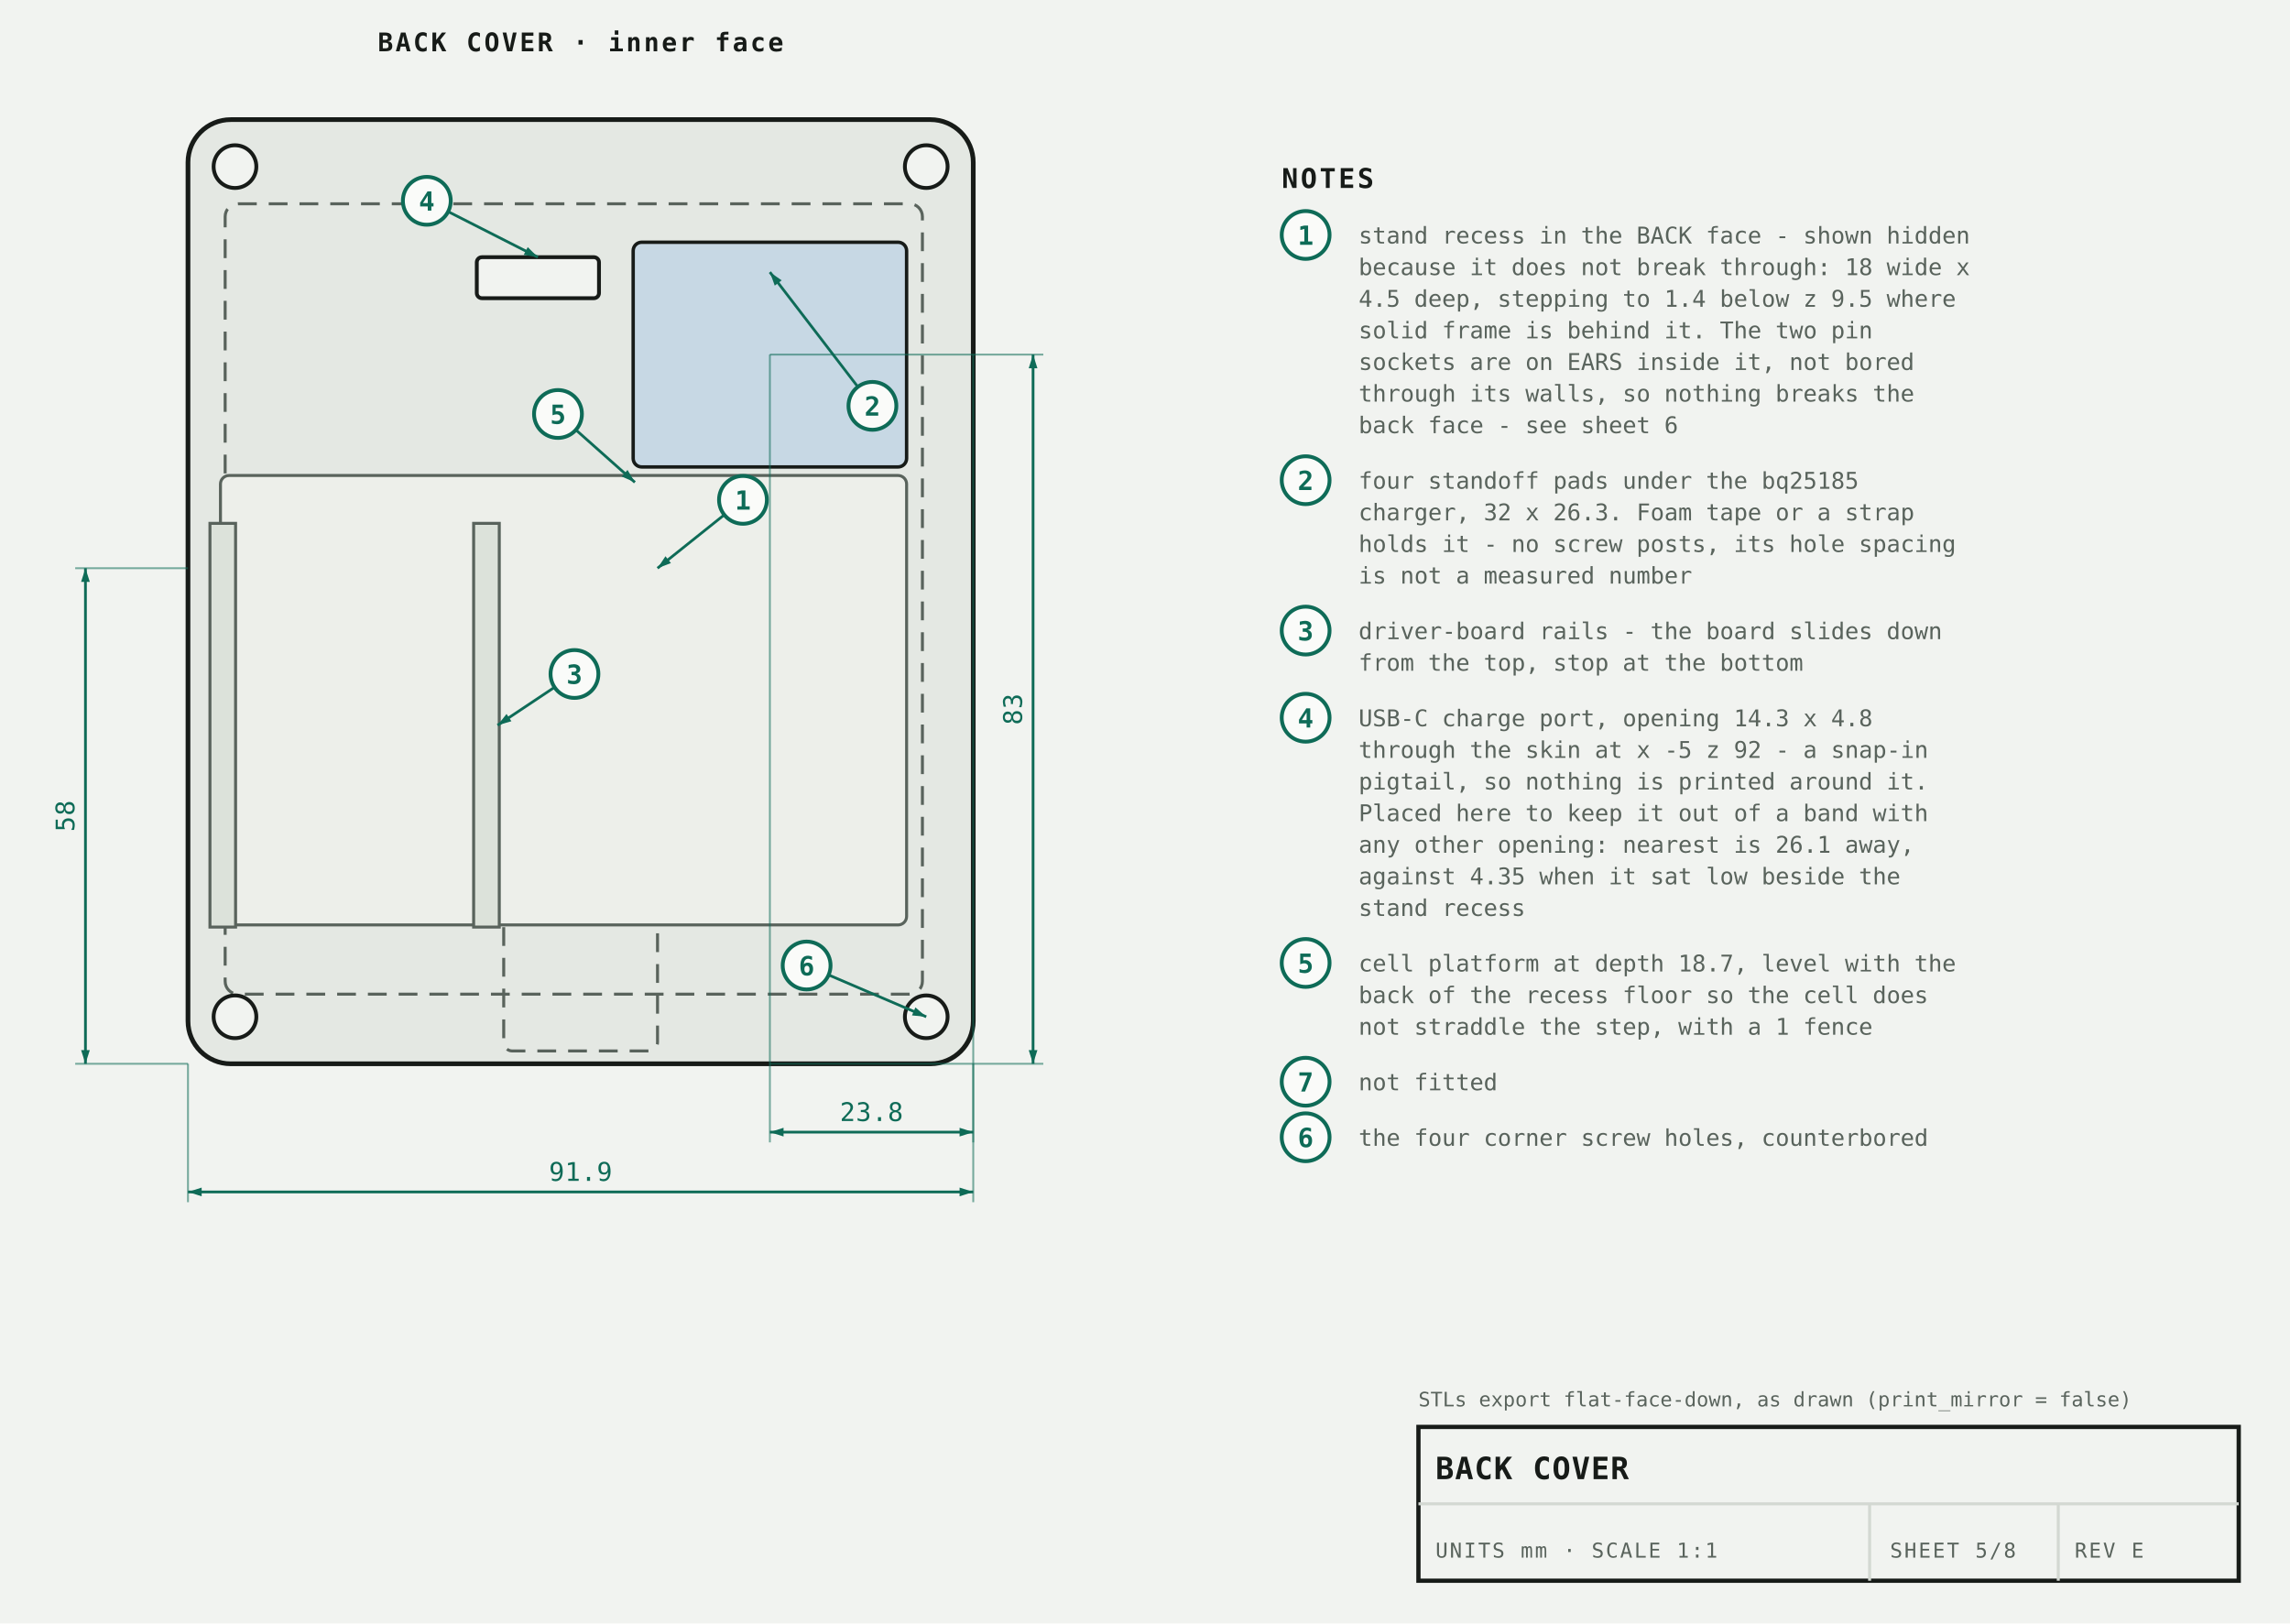
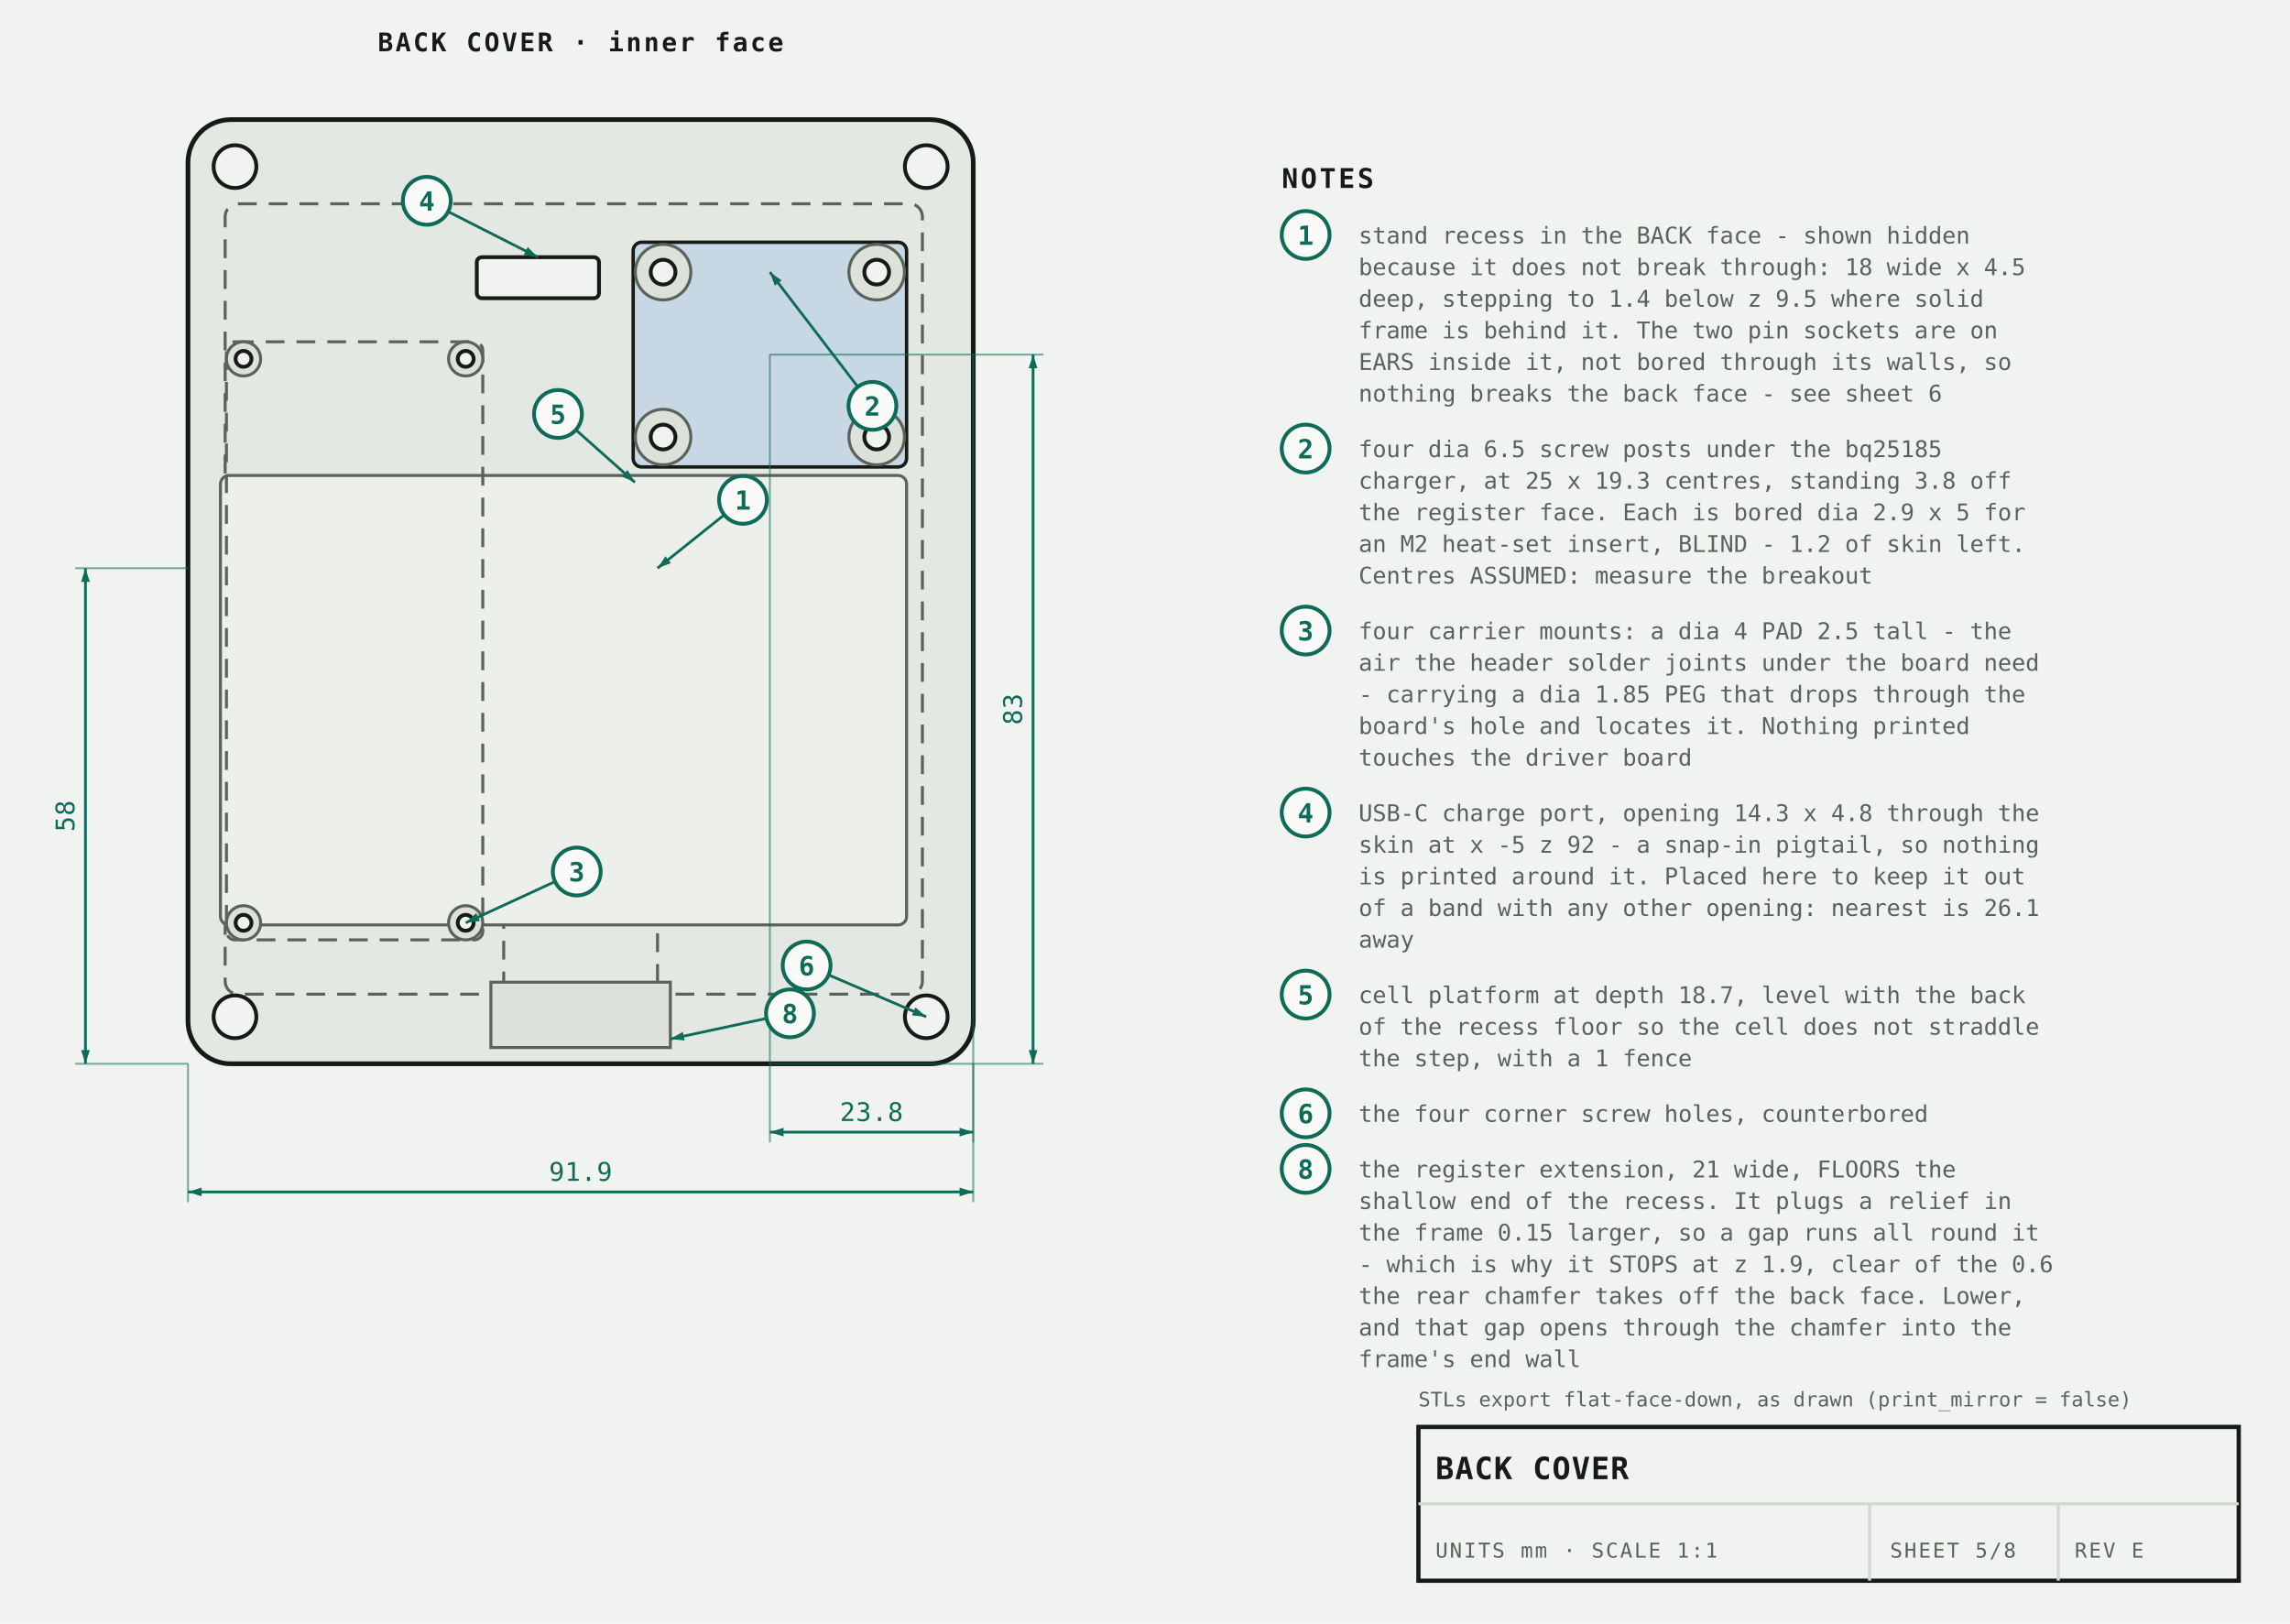
<svg xmlns="http://www.w3.org/2000/svg" class="dwg" width="1072" height="760" id="s5" viewBox="0 0 268 190" role="img">
  <style>
svg{font-family:"IBM Plex Mono",ui-monospace,monospace}
.bg{fill:#F1F3F0;stroke:none}
.part{fill:#E4E8E3;stroke:#171B18;stroke-width:.55}
.edge{fill:none;stroke:#171B18;stroke-width:.5}
.inkline{fill:none;stroke:#171B18;stroke-width:1.1}
.ghost{fill:none;stroke:#D3D8D2;stroke-width:.45}
.hid{fill:none;stroke:#59635C;stroke-width:.35;stroke-dasharray:2.2 1.4}
.cl{fill:none;stroke:#59635C;stroke-width:.28;stroke-dasharray:6 1.6 1 1.6;opacity:.75}
.cut{fill:#F1F3F0;stroke:#171B18;stroke-width:.45}
.ink{fill:#171B18;opacity:.86;stroke:none}
.glass{fill:#D9E4E6;stroke:#171B18;stroke-width:.4}
.pcb{fill:#CBDCCF;stroke:#171B18;stroke-width:.45}
.cell{fill:#D2D6D8;stroke:#171B18;stroke-width:.45}
.chg{fill:#C7D8E4;stroke:#171B18;stroke-width:.4}
.plat{fill:#EDEFEA;stroke:#59635C;stroke-width:.35}
.boss{fill:#DCE2DA;stroke:#59635C;stroke-width:.35}
.pad{fill:#D8DED6;stroke:#59635C;stroke-width:.35}
.voidfill{fill:#E7EAE5;stroke:#59635C;stroke-width:.35}
.warn{fill:none;stroke:#A8631A;stroke-width:.6;stroke-dasharray:2 1.2}
.wire{fill:none;stroke:#171B18;stroke-width:.62;stroke-linejoin:round}
.wire.ntc{stroke:#A8631A}
.clash{fill:#A8631A;fill-opacity:.30;stroke:#A8631A;stroke-width:.7}
.clashtxt{fill:#A8631A;font-weight:600;letter-spacing:.02em}
.res{fill:#FAFBF9;stroke:#171B18;stroke-width:.5}
.leg{stroke:#171B18;stroke-width:2.6;stroke-linecap:round;fill:none}
.table{stroke:#59635C;stroke-width:.6}
.com{fill:#A8631A;stroke:#171B18;stroke-width:.3}
.hl{stroke:#D3D8D2;stroke-width:.3;fill:none}
.hatch{opacity:.9}
.dim{fill:none;stroke:#0E6B57;stroke-width:.32}
.ext{fill:none;stroke:#0E6B57;stroke-width:.22;opacity:.55}
.arrow{fill:#0E6B57;stroke:none}
.dimtxt{fill:#0E6B57;letter-spacing:.02em}
.note{fill:#59635C}
.val{fill:#171B18;font-weight:600}
.val.warn{fill:#A8631A;stroke:none}
.balloon{fill:#FAFBF9;stroke:#0E6B57;stroke-width:.45}
.baltxt{fill:#0E6B57;font-weight:600;text-anchor:middle}
.vlabel{fill:#171B18;font-weight:600;letter-spacing:.09em}
.cmp{fill:#171B18;font-weight:600}
.cmpsub{fill:#59635C}
.tbframe{fill:none;stroke:#171B18;stroke-width:.5}
.tbrule{stroke:#D3D8D2;stroke-width:.35;fill:none}
.tbname{fill:#171B18;font-weight:700;letter-spacing:.03em}
.tbmeta{fill:#59635C;letter-spacing:.09em}
@media (prefers-color-scheme:dark){
svg{font-family:"IBM Plex Mono",ui-monospace,monospace}
.bg{fill:#0F1211;stroke:none}
.part{fill:#232A26;stroke:#E8ECE7;stroke-width:.55}
.edge{fill:none;stroke:#E8ECE7;stroke-width:.5}
.inkline{fill:none;stroke:#E8ECE7;stroke-width:1.1}
.ghost{fill:none;stroke:#2C332E;stroke-width:.45}
.hid{fill:none;stroke:#93A099;stroke-width:.35;stroke-dasharray:2.2 1.4}
.cl{fill:none;stroke:#93A099;stroke-width:.28;stroke-dasharray:6 1.6 1 1.6;opacity:.75}
.cut{fill:#0F1211;stroke:#E8ECE7;stroke-width:.45}
.ink{fill:#E8ECE7;opacity:.86;stroke:none}
.glass{fill:#243233;stroke:#E8ECE7;stroke-width:.4}
.pcb{fill:#1F3327;stroke:#E8ECE7;stroke-width:.45}
.cell{fill:#2A3033;stroke:#E8ECE7;stroke-width:.45}
.chg{fill:#1E2E3A;stroke:#E8ECE7;stroke-width:.4}
.plat{fill:#1C221E;stroke:#93A099;stroke-width:.35}
.boss{fill:#28302B;stroke:#93A099;stroke-width:.35}
.pad{fill:#2A322C;stroke:#93A099;stroke-width:.35}
.voidfill{fill:#101413;stroke:#93A099;stroke-width:.35}
.warn{fill:none;stroke:#E0A64B;stroke-width:.6;stroke-dasharray:2 1.2}
.wire{fill:none;stroke:#E8ECE7;stroke-width:.62;stroke-linejoin:round}
.wire.ntc{stroke:#E0A64B}
.clash{fill:#E0A64B;fill-opacity:.30;stroke:#E0A64B;stroke-width:.7}
.clashtxt{fill:#E0A64B;font-weight:600;letter-spacing:.02em}
.res{fill:#171B18;stroke:#E8ECE7;stroke-width:.5}
.leg{stroke:#E8ECE7;stroke-width:2.6;stroke-linecap:round;fill:none}
.table{stroke:#93A099;stroke-width:.6}
.com{fill:#E0A64B;stroke:#E8ECE7;stroke-width:.3}
.hl{stroke:#2C332E;stroke-width:.3;fill:none}
.hatch{opacity:.9}
.dim{fill:none;stroke:#57CFA9;stroke-width:.32}
.ext{fill:none;stroke:#57CFA9;stroke-width:.22;opacity:.55}
.arrow{fill:#57CFA9;stroke:none}
.dimtxt{fill:#57CFA9;letter-spacing:.02em}
.note{fill:#93A099}
.val{fill:#E8ECE7;font-weight:600}
.val.warn{fill:#E0A64B;stroke:none}
.balloon{fill:#171B18;stroke:#57CFA9;stroke-width:.45}
.baltxt{fill:#57CFA9;font-weight:600;text-anchor:middle}
.vlabel{fill:#E8ECE7;font-weight:600;letter-spacing:.09em}
.cmp{fill:#E8ECE7;font-weight:600}
.cmpsub{fill:#93A099}
.tbframe{fill:none;stroke:#E8ECE7;stroke-width:.5}
.tbrule{stroke:#2C332E;stroke-width:.35;fill:none}
.tbname{fill:#E8ECE7;font-weight:700;letter-spacing:.03em}
.tbmeta{fill:#93A099;letter-spacing:.09em}
}</style>
  <rect class="bg" x="0" y="0" width="268" height="190" />
  <rect class="part" x="22.00" y="14.00" width="91.90" height="110.50" rx="5.00" />
  <rect class="hid" x="26.35" y="23.85" width="81.60" height="92.50" rx="1.50" />
-   <rect class="hid" x="58.95" y="61.00" width="18.00" height="62.00" rx="1.00" />
+   <rect class="hid" x="58.95" y="61.00" width="18.00" height="61.00" rx="1.00" />
+   <rect class="boss" x="57.45" y="114.95" width="21.00" height="7.65" rx="0.00" />
  <rect class="boss" x="58.95" y="62.50" width="2.00" height="8.00" rx="0.00" />
  <circle class="cut" cx="59.95" cy="66.50" r="1.05" />
  <rect class="boss" x="74.95" y="62.50" width="2.00" height="8.00" rx="0.00" />
  <circle class="cut" cx="75.95" cy="66.50" r="1.05" />
  <circle class="cut" cx="27.50" cy="119.00" r="2.50" />
  <circle class="cut" cx="108.40" cy="119.00" r="2.50" />
  <circle class="cut" cx="27.50" cy="19.50" r="2.50" />
  <circle class="cut" cx="108.40" cy="19.50" r="2.50" />
  <rect class="plat" x="25.80" y="55.65" width="80.30" height="52.60" rx="1.00" />
-   <circle class="boss" cx="77.60" cy="51.15" r="3.00" />
-   <circle class="boss" cx="77.60" cy="31.85" r="3.00" />
-   <circle class="boss" cx="102.60" cy="51.15" r="3.00" />
-   <circle class="boss" cx="102.60" cy="31.85" r="3.00" />
  <rect class="chg" x="74.10" y="28.35" width="32.00" height="26.30" rx="1.00" />
-   <rect class="boss" x="24.57" y="61.25" width="3.00" height="47.25" rx="0.00" />
-   <rect class="boss" x="55.43" y="61.25" width="3.00" height="47.25" rx="0.00" />
+   <circle class="boss" cx="77.60" cy="51.15" r="3.25" />
+   <circle class="cut" cx="77.60" cy="51.15" r="1.45" />
+   <circle class="boss" cx="77.60" cy="31.85" r="3.25" />
+   <circle class="cut" cx="77.60" cy="31.85" r="1.45" />
+   <circle class="boss" cx="102.60" cy="51.15" r="3.25" />
+   <circle class="cut" cx="102.60" cy="51.15" r="1.45" />
+   <circle class="boss" cx="102.60" cy="31.85" r="3.25" />
+   <circle class="cut" cx="102.60" cy="31.85" r="1.45" />
+   <rect class="hid" x="26.50" y="40.00" width="30.00" height="70.00" rx="1.00" />
+   <circle class="boss" cx="28.50" cy="108.00" r="2.00" />
+   <circle class="cut" cx="28.50" cy="108.00" r="0.93" />
+   <circle class="boss" cx="28.50" cy="42.00" r="2.00" />
+   <circle class="cut" cx="28.50" cy="42.00" r="0.93" />
+   <circle class="boss" cx="54.50" cy="108.00" r="2.00" />
+   <circle class="cut" cx="54.50" cy="108.00" r="0.93" />
+   <circle class="boss" cx="54.50" cy="42.00" r="2.00" />
+   <circle class="cut" cx="54.50" cy="42.00" r="0.93" />
  <rect class="cut" x="55.80" y="30.10" width="14.30" height="4.80" rx="0.60" />
  <text class="vlabel" x="67.95" y="6.00" text-anchor="middle" font-size="3.0">BACK COVER  ·  inner face</text>
  <line class="ext" x1="22.00" y1="66.50" x2="8.80" y2="66.50" />
  <line class="ext" x1="22.00" y1="124.50" x2="8.80" y2="124.50" />
  <line class="dim" x1="10.00" y1="66.50" x2="10.00" y2="124.50" />
  <path class="arrow" d="M10.00,66.50 L10.51,68.10 L9.49,68.10 Z" />
  <path class="arrow" d="M10.00,124.50 L9.49,122.90 L10.51,122.90 Z" />
  <text class="dimtxt" x="8.70" y="95.50" text-anchor="middle" font-size="3.0" transform="rotate(-90 8.70 95.50)">58</text>
  <line class="ext" x1="22.00" y1="124.50" x2="22.00" y2="140.70" />
  <line class="ext" x1="113.90" y1="124.50" x2="113.90" y2="140.70" />
  <line class="dim" x1="22.00" y1="139.50" x2="113.90" y2="139.50" />
  <path class="arrow" d="M22.00,139.50 L23.60,138.99 L23.60,140.01 Z" />
  <path class="arrow" d="M113.90,139.50 L112.30,140.01 L112.30,138.99 Z" />
  <text class="dimtxt" x="67.95" y="138.20" text-anchor="middle" font-size="3.0">91.9</text>
  <line class="ext" x1="90.10" y1="41.50" x2="90.10" y2="133.70" />
  <line class="ext" x1="113.90" y1="41.50" x2="113.90" y2="133.70" />
  <line class="dim" x1="90.10" y1="132.50" x2="113.90" y2="132.50" />
  <path class="arrow" d="M90.10,132.50 L91.70,131.99 L91.70,133.01 Z" />
  <path class="arrow" d="M113.90,132.50 L112.30,133.01 L112.30,131.99 Z" />
  <text class="dimtxt" x="102.00" y="131.20" text-anchor="middle" font-size="3.0">23.8</text>
  <line class="ext" x1="90.10" y1="41.50" x2="122.10" y2="41.50" />
  <line class="ext" x1="90.10" y1="124.50" x2="122.10" y2="124.50" />
  <line class="dim" x1="120.90" y1="41.50" x2="120.90" y2="124.50" />
  <path class="arrow" d="M120.90,41.50 L121.41,43.10 L120.39,43.10 Z" />
  <path class="arrow" d="M120.90,124.50 L120.39,122.90 L121.41,122.90 Z" />
  <text class="dimtxt" x="119.60" y="83.00" text-anchor="middle" font-size="3.0" transform="rotate(-90 119.60 83.00)">83</text>
  <line class="dim" x1="76.95" y1="66.50" x2="86.95" y2="58.50" />
  <path class="arrow" d="M76.95,66.50 L77.88,65.10 L78.52,65.90 Z" />
  <circle class="balloon" cx="86.95" cy="58.50" r="2.80" />
  <text class="baltxt" x="86.95" y="59.65" text-anchor="middle" font-size="3.1">1</text>
+   <line class="dim" x1="78.45" y1="121.60" x2="92.45" y2="118.60" />
+   <path class="arrow" d="M78.45,121.60 L79.91,120.76 L80.12,121.77 Z" />
+   <circle class="balloon" cx="92.45" cy="118.60" r="2.80" />
+   <text class="baltxt" x="92.45" y="119.75" text-anchor="middle" font-size="3.1">8</text>
  <line class="dim" x1="90.10" y1="31.85" x2="102.10" y2="47.50" />
  <path class="arrow" d="M90.10,31.85 L91.48,32.81 L90.67,33.43 Z" />
  <circle class="balloon" cx="102.10" cy="47.50" r="2.80" />
  <text class="baltxt" x="102.10" y="48.65" text-anchor="middle" font-size="3.1">2</text>
-   <line class="dim" x1="58.23" y1="84.88" x2="67.23" y2="78.88" />
-   <path class="arrow" d="M58.23,84.88 L59.28,83.56 L59.85,84.41 Z" />
-   <circle class="balloon" cx="67.23" cy="78.88" r="2.80" />
-   <text class="baltxt" x="67.23" y="80.03" text-anchor="middle" font-size="3.1">3</text>
+   <line class="dim" x1="54.50" y1="108.00" x2="67.50" y2="102.00" />
+   <path class="arrow" d="M54.50,108.00 L55.74,106.86 L56.17,107.79 Z" />
+   <circle class="balloon" cx="67.50" cy="102.00" r="2.80" />
+   <text class="baltxt" x="67.50" y="103.15" text-anchor="middle" font-size="3.1">3</text>
  <line class="dim" x1="62.95" y1="30.10" x2="49.95" y2="23.50" />
  <path class="arrow" d="M62.95,30.10 L61.29,29.83 L61.76,28.92 Z" />
  <circle class="balloon" cx="49.95" cy="23.50" r="2.80" />
  <text class="baltxt" x="49.95" y="24.65" text-anchor="middle" font-size="3.1">4</text>
  <line class="dim" x1="74.30" y1="56.45" x2="65.30" y2="48.45" />
  <path class="arrow" d="M74.30,56.45 L72.76,55.77 L73.44,55.00 Z" />
  <circle class="balloon" cx="65.30" cy="48.45" r="2.80" />
  <text class="baltxt" x="65.30" y="49.60" text-anchor="middle" font-size="3.1">5</text>
  <line class="dim" x1="108.40" y1="119.00" x2="94.40" y2="113.00" />
  <path class="arrow" d="M108.40,119.00 L106.73,118.84 L107.13,117.90 Z" />
  <circle class="balloon" cx="94.40" cy="113.00" r="2.80" />
  <text class="baltxt" x="94.40" y="114.15" text-anchor="middle" font-size="3.1">6</text>
  <text class="vlabel" x="150.00" y="22.00" text-anchor="start" font-size="3.2">NOTES</text>
  <circle class="balloon" cx="152.80" cy="27.50" r="2.80" />
  <text class="baltxt" x="152.80" y="28.65" text-anchor="middle" font-size="3.1">1</text>
  <text class="note" x="159.00" y="28.50" text-anchor="start" font-size="2.7">stand recess in the BACK face - shown hidden</text>
-   <text class="note" x="159.00" y="32.20" text-anchor="start" font-size="2.7">because it does not break through: 18 wide x</text>
-   <text class="note" x="159.00" y="35.90" text-anchor="start" font-size="2.7">4.5 deep, stepping to 1.4 below z 9.5 where</text>
-   <text class="note" x="159.00" y="39.60" text-anchor="start" font-size="2.7">solid frame is behind it. The two pin</text>
-   <text class="note" x="159.00" y="43.30" text-anchor="start" font-size="2.7">sockets are on EARS inside it, not bored</text>
-   <text class="note" x="159.00" y="47.00" text-anchor="start" font-size="2.7">through its walls, so nothing breaks the</text>
-   <text class="note" x="159.00" y="50.70" text-anchor="start" font-size="2.7">back face - see sheet 6</text>
-   <circle class="balloon" cx="152.80" cy="56.20" r="2.80" />
-   <text class="baltxt" x="152.80" y="57.35" text-anchor="middle" font-size="3.1">2</text>
-   <text class="note" x="159.00" y="57.20" text-anchor="start" font-size="2.7">four standoff pads under the bq25185</text>
-   <text class="note" x="159.00" y="60.90" text-anchor="start" font-size="2.7">charger, 32 x 26.3. Foam tape or a strap</text>
-   <text class="note" x="159.00" y="64.60" text-anchor="start" font-size="2.7">holds it - no screw posts, its hole spacing</text>
-   <text class="note" x="159.00" y="68.30" text-anchor="start" font-size="2.7">is not a measured number</text>
+   <text class="note" x="159.00" y="32.20" text-anchor="start" font-size="2.7">because it does not break through: 18 wide x 4.5</text>
+   <text class="note" x="159.00" y="35.90" text-anchor="start" font-size="2.7">deep, stepping to 1.4 below z 9.5 where solid</text>
+   <text class="note" x="159.00" y="39.60" text-anchor="start" font-size="2.7">frame is behind it. The two pin sockets are on</text>
+   <text class="note" x="159.00" y="43.30" text-anchor="start" font-size="2.7">EARS inside it, not bored through its walls, so</text>
+   <text class="note" x="159.00" y="47.00" text-anchor="start" font-size="2.7">nothing breaks the back face - see sheet 6</text>
+   <circle class="balloon" cx="152.80" cy="52.50" r="2.80" />
+   <text class="baltxt" x="152.80" y="53.65" text-anchor="middle" font-size="3.1">2</text>
+   <text class="note" x="159.00" y="53.50" text-anchor="start" font-size="2.7">four dia 6.5 screw posts under the bq25185</text>
+   <text class="note" x="159.00" y="57.20" text-anchor="start" font-size="2.7">charger, at 25 x 19.3 centres, standing 3.8 off</text>
+   <text class="note" x="159.00" y="60.90" text-anchor="start" font-size="2.7">the register face. Each is bored dia 2.9 x 5 for</text>
+   <text class="note" x="159.00" y="64.60" text-anchor="start" font-size="2.7">an M2 heat-set insert, BLIND - 1.2 of skin left.</text>
+   <text class="note" x="159.00" y="68.30" text-anchor="start" font-size="2.7">Centres ASSUMED: measure the breakout</text>
  <circle class="balloon" cx="152.80" cy="73.80" r="2.80" />
  <text class="baltxt" x="152.80" y="74.95" text-anchor="middle" font-size="3.1">3</text>
-   <text class="note" x="159.00" y="74.80" text-anchor="start" font-size="2.7">driver-board rails - the board slides down</text>
-   <text class="note" x="159.00" y="78.50" text-anchor="start" font-size="2.7">from the top, stop at the bottom</text>
-   <circle class="balloon" cx="152.80" cy="84.00" r="2.80" />
-   <text class="baltxt" x="152.80" y="85.15" text-anchor="middle" font-size="3.1">4</text>
-   <text class="note" x="159.00" y="85.00" text-anchor="start" font-size="2.7">USB-C charge port, opening 14.3 x 4.8</text>
-   <text class="note" x="159.00" y="88.70" text-anchor="start" font-size="2.7">through the skin at x -5 z 92 - a snap-in</text>
-   <text class="note" x="159.00" y="92.40" text-anchor="start" font-size="2.7">pigtail, so nothing is printed around it.</text>
-   <text class="note" x="159.00" y="96.10" text-anchor="start" font-size="2.7">Placed here to keep it out of a band with</text>
-   <text class="note" x="159.00" y="99.80" text-anchor="start" font-size="2.7">any other opening: nearest is 26.1 away,</text>
-   <text class="note" x="159.00" y="103.50" text-anchor="start" font-size="2.7">against 4.35 when it sat low beside the</text>
-   <text class="note" x="159.00" y="107.20" text-anchor="start" font-size="2.7">stand recess</text>
-   <circle class="balloon" cx="152.80" cy="112.70" r="2.80" />
-   <text class="baltxt" x="152.80" y="113.85" text-anchor="middle" font-size="3.1">5</text>
-   <text class="note" x="159.00" y="113.70" text-anchor="start" font-size="2.7">cell platform at depth 18.7, level with the</text>
-   <text class="note" x="159.00" y="117.40" text-anchor="start" font-size="2.7">back of the recess floor so the cell does</text>
-   <text class="note" x="159.00" y="121.10" text-anchor="start" font-size="2.7">not straddle the step, with a 1 fence</text>
-   <circle class="balloon" cx="152.80" cy="126.60" r="2.80" />
-   <text class="baltxt" x="152.80" y="127.75" text-anchor="middle" font-size="3.1">7</text>
-   <text class="note" x="159.00" y="127.60" text-anchor="start" font-size="2.7">not fitted</text>
-   <circle class="balloon" cx="152.80" cy="133.10" r="2.80" />
-   <text class="baltxt" x="152.80" y="134.25" text-anchor="middle" font-size="3.1">6</text>
-   <text class="note" x="159.00" y="134.10" text-anchor="start" font-size="2.7">the four corner screw holes, counterbored</text>
+   <text class="note" x="159.00" y="74.80" text-anchor="start" font-size="2.7">four carrier mounts: a dia 4 PAD 2.5 tall - the</text>
+   <text class="note" x="159.00" y="78.50" text-anchor="start" font-size="2.7">air the header solder joints under the board need</text>
+   <text class="note" x="159.00" y="82.20" text-anchor="start" font-size="2.7">- carrying a dia 1.85 PEG that drops through the</text>
+   <text class="note" x="159.00" y="85.90" text-anchor="start" font-size="2.7">board's hole and locates it. Nothing printed</text>
+   <text class="note" x="159.00" y="89.60" text-anchor="start" font-size="2.7">touches the driver board</text>
+   <circle class="balloon" cx="152.80" cy="95.10" r="2.80" />
+   <text class="baltxt" x="152.80" y="96.25" text-anchor="middle" font-size="3.1">4</text>
+   <text class="note" x="159.00" y="96.10" text-anchor="start" font-size="2.7">USB-C charge port, opening 14.3 x 4.8 through the</text>
+   <text class="note" x="159.00" y="99.80" text-anchor="start" font-size="2.7">skin at x -5 z 92 - a snap-in pigtail, so nothing</text>
+   <text class="note" x="159.00" y="103.50" text-anchor="start" font-size="2.7">is printed around it. Placed here to keep it out</text>
+   <text class="note" x="159.00" y="107.20" text-anchor="start" font-size="2.7">of a band with any other opening: nearest is 26.1</text>
+   <text class="note" x="159.00" y="110.90" text-anchor="start" font-size="2.7">away</text>
+   <circle class="balloon" cx="152.80" cy="116.40" r="2.80" />
+   <text class="baltxt" x="152.80" y="117.55" text-anchor="middle" font-size="3.1">5</text>
+   <text class="note" x="159.00" y="117.40" text-anchor="start" font-size="2.7">cell platform at depth 18.7, level with the back</text>
+   <text class="note" x="159.00" y="121.10" text-anchor="start" font-size="2.7">of the recess floor so the cell does not straddle</text>
+   <text class="note" x="159.00" y="124.80" text-anchor="start" font-size="2.7">the step, with a 1 fence</text>
+   <circle class="balloon" cx="152.80" cy="130.30" r="2.80" />
+   <text class="baltxt" x="152.80" y="131.45" text-anchor="middle" font-size="3.1">6</text>
+   <text class="note" x="159.00" y="131.30" text-anchor="start" font-size="2.7">the four corner screw holes, counterbored</text>
+   <circle class="balloon" cx="152.80" cy="136.80" r="2.80" />
+   <text class="baltxt" x="152.80" y="137.95" text-anchor="middle" font-size="3.1">8</text>
+   <text class="note" x="159.00" y="137.80" text-anchor="start" font-size="2.7">the register extension, 21 wide, FLOORS the</text>
+   <text class="note" x="159.00" y="141.50" text-anchor="start" font-size="2.7">shallow end of the recess. It plugs a relief in</text>
+   <text class="note" x="159.00" y="145.20" text-anchor="start" font-size="2.7">the frame 0.15 larger, so a gap runs all round it</text>
+   <text class="note" x="159.00" y="148.90" text-anchor="start" font-size="2.7">- which is why it STOPS at z 1.9, clear of the 0.6</text>
+   <text class="note" x="159.00" y="152.60" text-anchor="start" font-size="2.7">the rear chamfer takes off the back face. Lower,</text>
+   <text class="note" x="159.00" y="156.30" text-anchor="start" font-size="2.7">and that gap opens through the chamfer into the</text>
+   <text class="note" x="159.00" y="160.00" text-anchor="start" font-size="2.7">frame's end wall</text>
  <text class="note" x="166.00" y="164.60" text-anchor="start" font-size="2.35">STLs export flat-face-down, as drawn (print_mirror = false)</text>
  <rect class="tbframe" x="166.00" y="167.00" width="96.00" height="18.00" rx="0.00" />
  <line class="tbrule" x1="166.00" y1="176.00" x2="262.00" y2="176.00" />
  <line class="tbrule" x1="218.80" y1="176.00" x2="218.80" y2="185.00" />
  <line class="tbrule" x1="240.88" y1="176.00" x2="240.88" y2="185.00" />
  <text class="tbname" x="168.00" y="173.12" text-anchor="start" font-size="3.6">BACK COVER</text>
  <text class="tbmeta" x="168.00" y="182.30" text-anchor="start" font-size="2.4">UNITS mm · SCALE 1:1</text>
  <text class="tbmeta" x="221.20" y="182.30" text-anchor="start" font-size="2.4">SHEET 5/8</text>
  <text class="tbmeta" x="242.80" y="182.30" text-anchor="start" font-size="2.4">REV E</text>
</svg>
